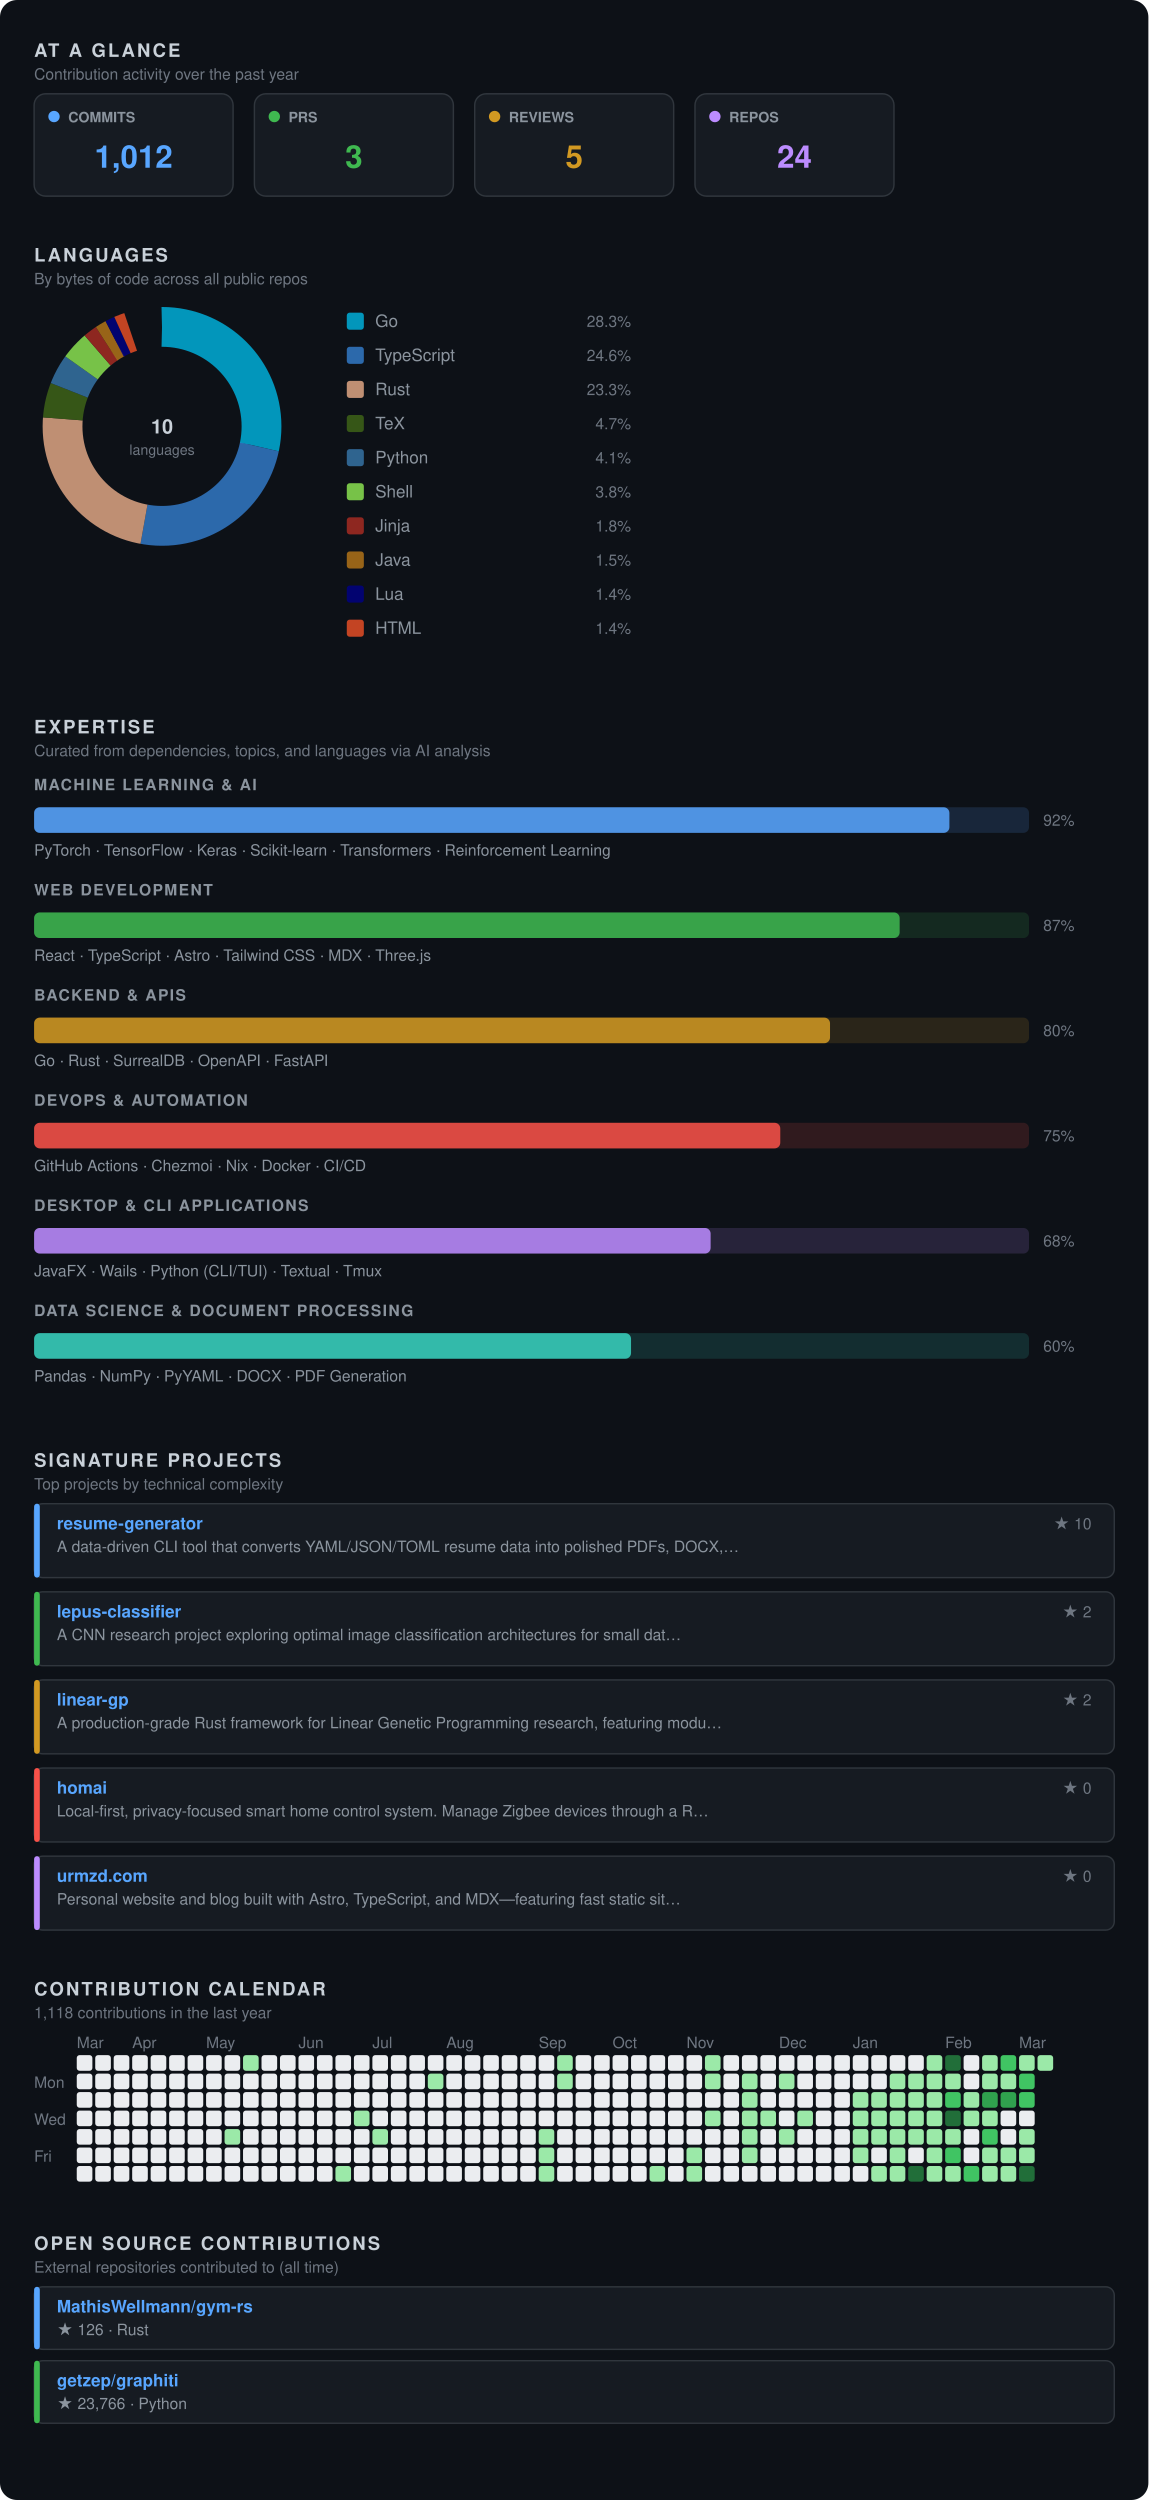
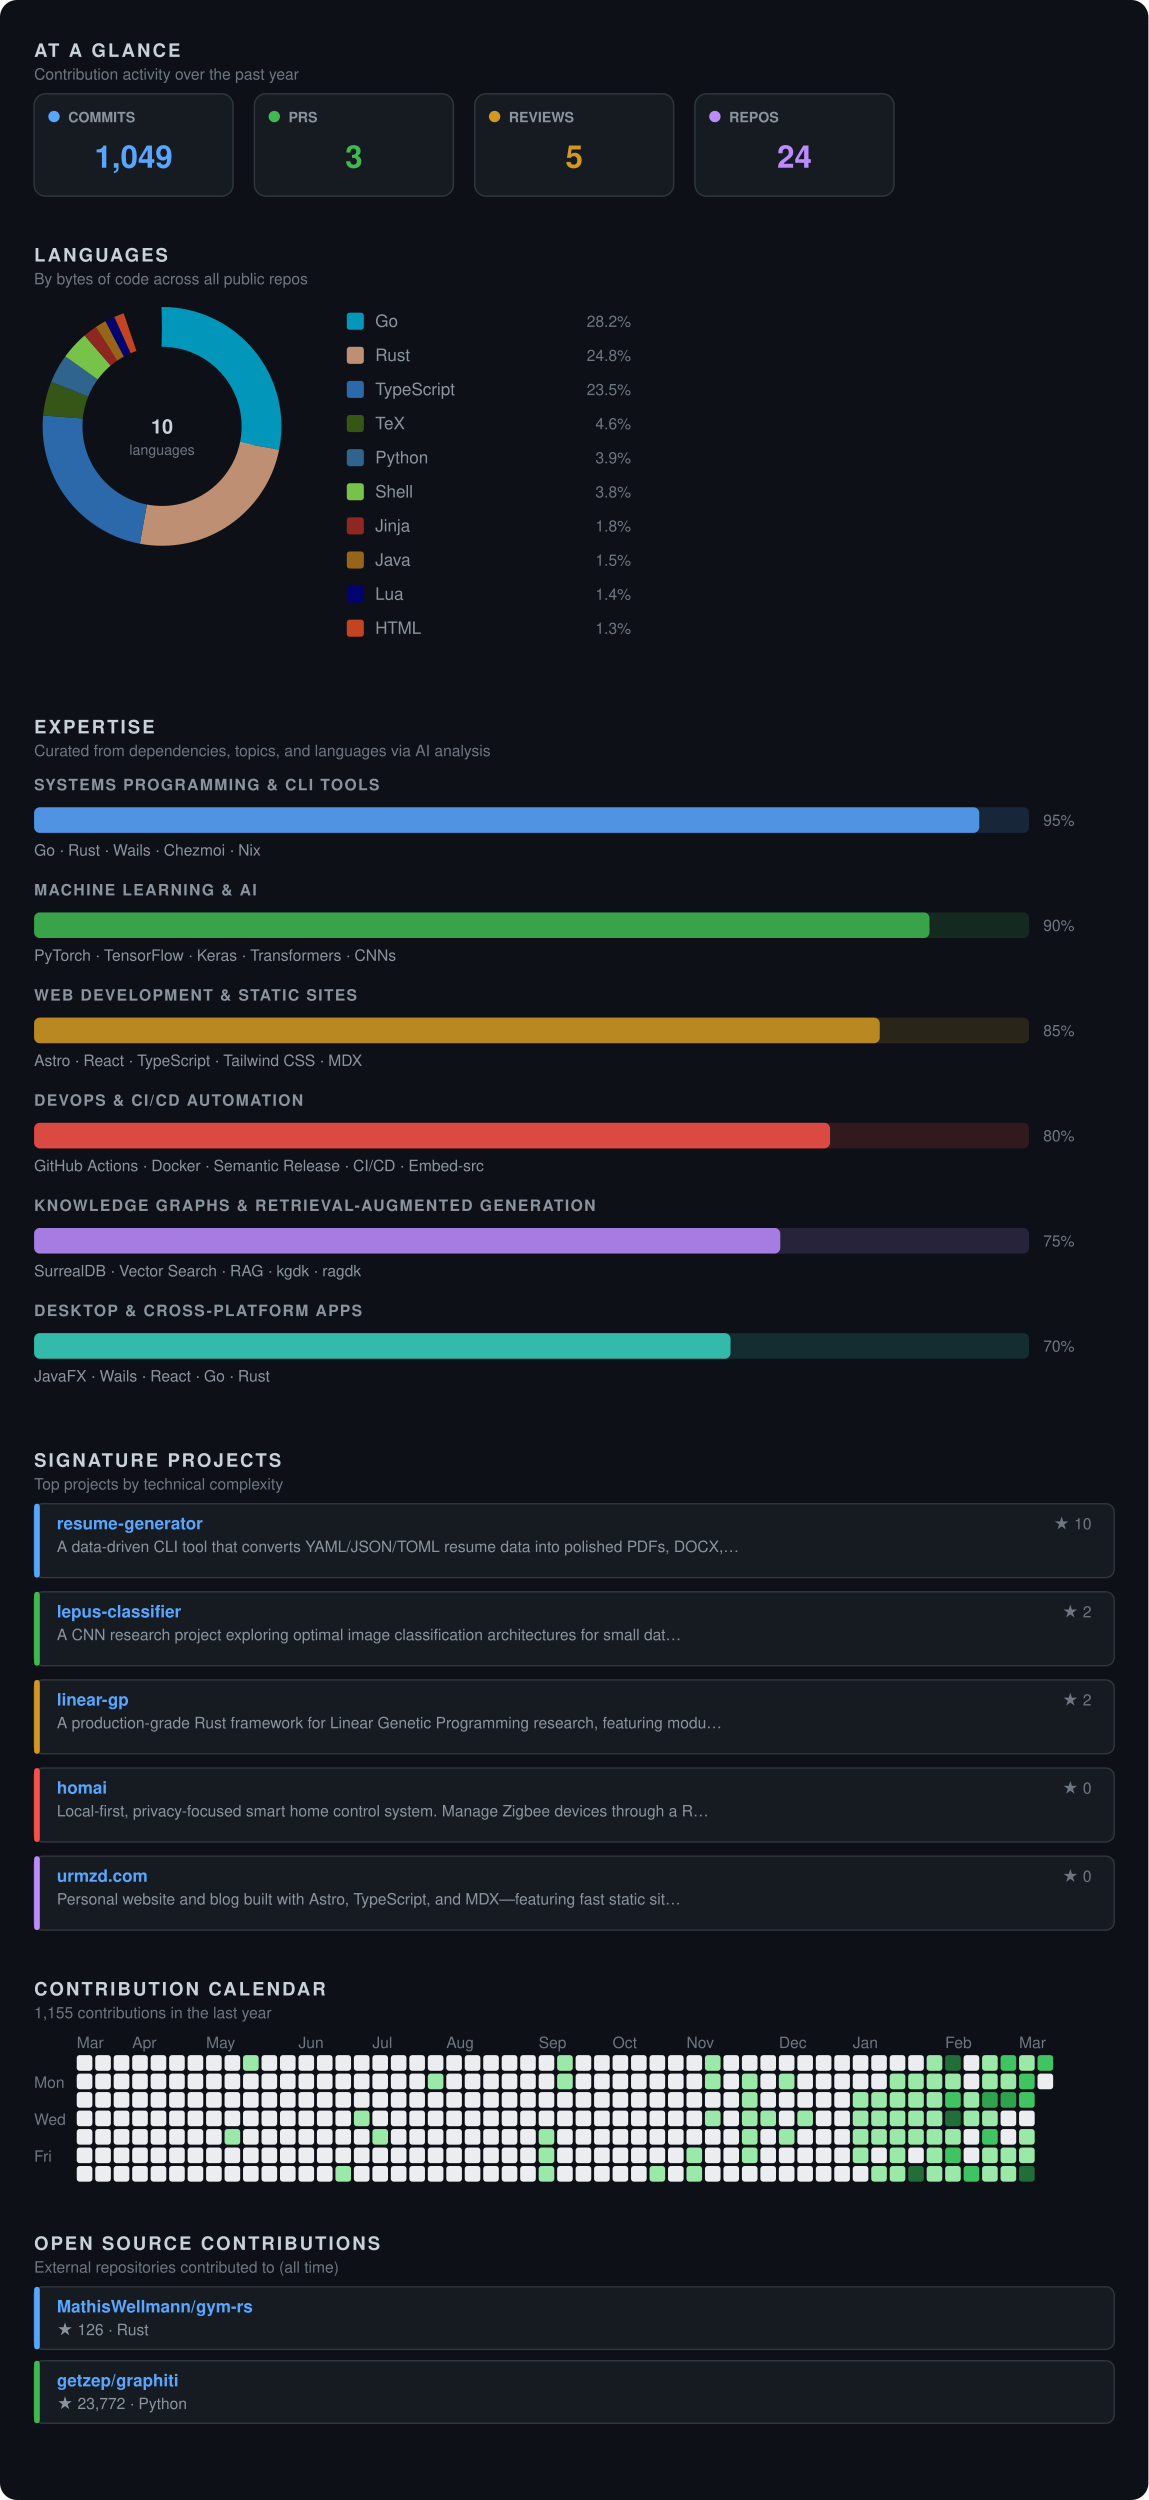
<svg xmlns="http://www.w3.org/2000/svg" width="808" height="1759" viewBox="0 0 808 1759">
  <defs>
    <style>
  .t { font-family: -apple-system,BlinkMacSystemFont,Segoe UI,Helvetica,Arial,sans-serif; }
  .t-h { font-size: 13px; fill: #c9d1d9; letter-spacing: 1.5px; font-weight: 600; }
  .t-sub { font-size: 11px; fill: #6e7681; }
  .t-label { font-size: 12px; fill: #8b949e; }
  .t-value { font-size: 11px; fill: #6e7681; }
  .t-subhdr { font-size: 11px; fill: #8b949e; letter-spacing: 1px; font-weight: 600; }
  .t-stat-label { font-size: 10px; fill: #8b949e; font-weight: 600; }
  .t-stat-value { font-size: 22px; font-weight: 700; }
  .t-card-title { font-size: 12px; fill: #58a6ff; font-weight: 700; }
  .t-card-detail { font-size: 11px; fill: #8b949e; }
  .t-pill { font-size: 11px; font-weight: 600; }
  .t-bullet { font-size: 12px; fill: #c9d1d9; }
</style>
  </defs>
  <rect width="808" height="1759" rx="12" fill="#0d1117" />
  <text x="24" y="40" class="t t-h">AT A GLANCE</text>
  <text x="24" y="56" class="t t-sub">Contribution activity over the past year</text>
  <rect x="24" y="66" width="140" height="72" rx="8" fill="#161b22" stroke="#30363d" stroke-width="1" />
  <circle cx="38" cy="82" r="4" fill="#58a6ff" />
  <text x="48" y="86" class="t t-stat-label">COMMITS</text>
-   <text x="94" y="118" fill="#58a6ff" class="t t-stat-value" text-anchor="middle">1,012</text>
+   <text x="94" y="118" fill="#58a6ff" class="t t-stat-value" text-anchor="middle">1,049</text>
  <rect x="179" y="66" width="140" height="72" rx="8" fill="#161b22" stroke="#30363d" stroke-width="1" />
  <circle cx="193" cy="82" r="4" fill="#3fb950" />
  <text x="203" y="86" class="t t-stat-label">PRS</text>
  <text x="249" y="118" fill="#3fb950" class="t t-stat-value" text-anchor="middle">3</text>
  <rect x="334" y="66" width="140" height="72" rx="8" fill="#161b22" stroke="#30363d" stroke-width="1" />
  <circle cx="348" cy="82" r="4" fill="#d29922" />
  <text x="358" y="86" class="t t-stat-label">REVIEWS</text>
  <text x="404" y="118" fill="#d29922" class="t t-stat-value" text-anchor="middle">5</text>
  <rect x="489" y="66" width="140" height="72" rx="8" fill="#161b22" stroke="#30363d" stroke-width="1" />
  <circle cx="503" cy="82" r="4" fill="#bc8cff" />
  <text x="513" y="86" class="t t-stat-label">REPOS</text>
  <text x="559" y="118" fill="#bc8cff" class="t t-stat-value" text-anchor="middle">24</text>
  <text x="24" y="184" class="t t-h">LANGUAGES</text>
  <text x="24" y="200" class="t t-sub">By bytes of code across all public repos</text>
-   <circle cx="114" cy="300" r="70" fill="none" stroke="#00ADD8" stroke-width="28" stroke-dasharray="124.47 315.353" stroke-dashoffset="0" transform="rotate(-90 114 300)" opacity="0.85" />
-   <circle cx="114" cy="300" r="70" fill="none" stroke="#3178c6" stroke-width="28" stroke-dasharray="108.196 331.627" stroke-dashoffset="-124.47" transform="rotate(-90 114 300)" opacity="0.85" />
-   <circle cx="114" cy="300" r="70" fill="none" stroke="#dea584" stroke-width="28" stroke-dasharray="102.479 337.344" stroke-dashoffset="-232.666" transform="rotate(-90 114 300)" opacity="0.85" />
-   <circle cx="114" cy="300" r="70" fill="none" stroke="#3D6117" stroke-width="28" stroke-dasharray="20.672 419.151" stroke-dashoffset="-335.145" transform="rotate(-90 114 300)" opacity="0.85" />
-   <circle cx="114" cy="300" r="70" fill="none" stroke="#3572A5" stroke-width="28" stroke-dasharray="18.033 421.79" stroke-dashoffset="-355.817" transform="rotate(-90 114 300)" opacity="0.85" />
+   <circle cx="114" cy="300" r="70" fill="none" stroke="#00ADD8" stroke-width="28" stroke-dasharray="124.03 315.793" stroke-dashoffset="0" transform="rotate(-90 114 300)" opacity="0.85" />
+   <circle cx="114" cy="300" r="70" fill="none" stroke="#dea584" stroke-width="28" stroke-dasharray="109.076 330.747" stroke-dashoffset="-124.03" transform="rotate(-90 114 300)" opacity="0.85" />
+   <circle cx="114" cy="300" r="70" fill="none" stroke="#3178c6" stroke-width="28" stroke-dasharray="103.358 336.465" stroke-dashoffset="-233.106" transform="rotate(-90 114 300)" opacity="0.85" />
+   <circle cx="114" cy="300" r="70" fill="none" stroke="#3D6117" stroke-width="28" stroke-dasharray="20.232 419.591" stroke-dashoffset="-336.465" transform="rotate(-90 114 300)" opacity="0.85" />
+   <circle cx="114" cy="300" r="70" fill="none" stroke="#3572A5" stroke-width="28" stroke-dasharray="17.153 422.67" stroke-dashoffset="-356.696" transform="rotate(-90 114 300)" opacity="0.85" />
  <circle cx="114" cy="300" r="70" fill="none" stroke="#89e051" stroke-width="28" stroke-dasharray="16.713 423.11" stroke-dashoffset="-373.85" transform="rotate(-90 114 300)" opacity="0.85" />
  <circle cx="114" cy="300" r="70" fill="none" stroke="#a52a22" stroke-width="28" stroke-dasharray="7.917 431.906" stroke-dashoffset="-390.563" transform="rotate(-90 114 300)" opacity="0.85" />
  <circle cx="114" cy="300" r="70" fill="none" stroke="#b07219" stroke-width="28" stroke-dasharray="6.597 433.226" stroke-dashoffset="-398.48" transform="rotate(-90 114 300)" opacity="0.85" />
  <circle cx="114" cy="300" r="70" fill="none" stroke="#000080" stroke-width="28" stroke-dasharray="6.158 433.665" stroke-dashoffset="-405.077" transform="rotate(-90 114 300)" opacity="0.85" />
-   <circle cx="114" cy="300" r="70" fill="none" stroke="#e34c26" stroke-width="28" stroke-dasharray="6.158 433.665" stroke-dashoffset="-411.234" transform="rotate(-90 114 300)" opacity="0.85" />
+   <circle cx="114" cy="300" r="70" fill="none" stroke="#e34c26" stroke-width="28" stroke-dasharray="5.718 434.105" stroke-dashoffset="-411.234" transform="rotate(-90 114 300)" opacity="0.85" />
  <text x="114" y="305" class="t" fill="#c9d1d9" font-size="14" font-weight="700" text-anchor="middle">10</text>
  <text x="114" y="320" class="t" fill="#6e7681" font-size="10" text-anchor="middle">languages</text>
  <rect x="244" y="220" width="12" height="12" rx="2" fill="#00ADD8" opacity="0.85" />
  <text x="264" y="230" class="t t-label">Go</text>
-   <text x="444" y="230" class="t t-value" text-anchor="end">28.3%</text>
-   <rect x="244" y="244" width="12" height="12" rx="2" fill="#3178c6" opacity="0.85" />
-   <text x="264" y="254" class="t t-label">TypeScript</text>
-   <text x="444" y="254" class="t t-value" text-anchor="end">24.6%</text>
-   <rect x="244" y="268" width="12" height="12" rx="2" fill="#dea584" opacity="0.85" />
-   <text x="264" y="278" class="t t-label">Rust</text>
-   <text x="444" y="278" class="t t-value" text-anchor="end">23.3%</text>
+   <text x="444" y="230" class="t t-value" text-anchor="end">28.2%</text>
+   <rect x="244" y="244" width="12" height="12" rx="2" fill="#dea584" opacity="0.85" />
+   <text x="264" y="254" class="t t-label">Rust</text>
+   <text x="444" y="254" class="t t-value" text-anchor="end">24.8%</text>
+   <rect x="244" y="268" width="12" height="12" rx="2" fill="#3178c6" opacity="0.85" />
+   <text x="264" y="278" class="t t-label">TypeScript</text>
+   <text x="444" y="278" class="t t-value" text-anchor="end">23.5%</text>
  <rect x="244" y="292" width="12" height="12" rx="2" fill="#3D6117" opacity="0.85" />
  <text x="264" y="302" class="t t-label">TeX</text>
-   <text x="444" y="302" class="t t-value" text-anchor="end">4.7%</text>
+   <text x="444" y="302" class="t t-value" text-anchor="end">4.6%</text>
  <rect x="244" y="316" width="12" height="12" rx="2" fill="#3572A5" opacity="0.85" />
  <text x="264" y="326" class="t t-label">Python</text>
-   <text x="444" y="326" class="t t-value" text-anchor="end">4.1%</text>
+   <text x="444" y="326" class="t t-value" text-anchor="end">3.9%</text>
  <rect x="244" y="340" width="12" height="12" rx="2" fill="#89e051" opacity="0.85" />
  <text x="264" y="350" class="t t-label">Shell</text>
  <text x="444" y="350" class="t t-value" text-anchor="end">3.8%</text>
  <rect x="244" y="364" width="12" height="12" rx="2" fill="#a52a22" opacity="0.85" />
  <text x="264" y="374" class="t t-label">Jinja</text>
  <text x="444" y="374" class="t t-value" text-anchor="end">1.8%</text>
  <rect x="244" y="388" width="12" height="12" rx="2" fill="#b07219" opacity="0.85" />
  <text x="264" y="398" class="t t-label">Java</text>
  <text x="444" y="398" class="t t-value" text-anchor="end">1.5%</text>
  <rect x="244" y="412" width="12" height="12" rx="2" fill="#000080" opacity="0.85" />
  <text x="264" y="422" class="t t-label">Lua</text>
  <text x="444" y="422" class="t t-value" text-anchor="end">1.4%</text>
  <rect x="244" y="436" width="12" height="12" rx="2" fill="#e34c26" opacity="0.85" />
  <text x="264" y="446" class="t t-label">HTML</text>
-   <text x="444" y="446" class="t t-value" text-anchor="end">1.4%</text>
+   <text x="444" y="446" class="t t-value" text-anchor="end">1.3%</text>
  <text x="24" y="516" class="t t-h">EXPERTISE</text>
  <text x="24" y="532" class="t t-sub">Curated from dependencies, topics, and languages via AI analysis</text>
-   <text x="24" y="556" class="t t-subhdr">MACHINE LEARNING &amp; AI</text>
+   <text x="24" y="556" class="t t-subhdr">SYSTEMS PROGRAMMING &amp; CLI TOOLS</text>
  <rect x="24" y="568" width="700" height="18" rx="4" fill="#58a6ff" fill-opacity="0.15" />
-   <rect x="24" y="568" width="644" height="18" rx="4" fill="#58a6ff" fill-opacity="0.85" />
-   <text x="734" y="581" class="t t-value">92%</text>
-   <text x="24" y="602" class="t t-card-detail">PyTorch · TensorFlow · Keras · Scikit-learn · Transformers · Reinforcement Learning</text>
-   <text x="24" y="630" class="t t-subhdr">WEB DEVELOPMENT</text>
+   <rect x="24" y="568" width="665" height="18" rx="4" fill="#58a6ff" fill-opacity="0.85" />
+   <text x="734" y="581" class="t t-value">95%</text>
+   <text x="24" y="602" class="t t-card-detail">Go · Rust · Wails · Chezmoi · Nix</text>
+   <text x="24" y="630" class="t t-subhdr">MACHINE LEARNING &amp; AI</text>
  <rect x="24" y="642" width="700" height="18" rx="4" fill="#3fb950" fill-opacity="0.15" />
-   <rect x="24" y="642" width="609" height="18" rx="4" fill="#3fb950" fill-opacity="0.85" />
-   <text x="734" y="655" class="t t-value">87%</text>
-   <text x="24" y="676" class="t t-card-detail">React · TypeScript · Astro · Tailwind CSS · MDX · Three.js</text>
-   <text x="24" y="704" class="t t-subhdr">BACKEND &amp; APIS</text>
+   <rect x="24" y="642" width="630" height="18" rx="4" fill="#3fb950" fill-opacity="0.85" />
+   <text x="734" y="655" class="t t-value">90%</text>
+   <text x="24" y="676" class="t t-card-detail">PyTorch · TensorFlow · Keras · Transformers · CNNs</text>
+   <text x="24" y="704" class="t t-subhdr">WEB DEVELOPMENT &amp; STATIC SITES</text>
  <rect x="24" y="716" width="700" height="18" rx="4" fill="#d29922" fill-opacity="0.15" />
-   <rect x="24" y="716" width="560" height="18" rx="4" fill="#d29922" fill-opacity="0.85" />
-   <text x="734" y="729" class="t t-value">80%</text>
-   <text x="24" y="750" class="t t-card-detail">Go · Rust · SurrealDB · OpenAPI · FastAPI</text>
-   <text x="24" y="778" class="t t-subhdr">DEVOPS &amp; AUTOMATION</text>
+   <rect x="24" y="716" width="595" height="18" rx="4" fill="#d29922" fill-opacity="0.85" />
+   <text x="734" y="729" class="t t-value">85%</text>
+   <text x="24" y="750" class="t t-card-detail">Astro · React · TypeScript · Tailwind CSS · MDX</text>
+   <text x="24" y="778" class="t t-subhdr">DEVOPS &amp; CI/CD AUTOMATION</text>
  <rect x="24" y="790" width="700" height="18" rx="4" fill="#f85149" fill-opacity="0.15" />
-   <rect x="24" y="790" width="525" height="18" rx="4" fill="#f85149" fill-opacity="0.85" />
-   <text x="734" y="803" class="t t-value">75%</text>
-   <text x="24" y="824" class="t t-card-detail">GitHub Actions · Chezmoi · Nix · Docker · CI/CD</text>
-   <text x="24" y="852" class="t t-subhdr">DESKTOP &amp; CLI APPLICATIONS</text>
+   <rect x="24" y="790" width="560" height="18" rx="4" fill="#f85149" fill-opacity="0.85" />
+   <text x="734" y="803" class="t t-value">80%</text>
+   <text x="24" y="824" class="t t-card-detail">GitHub Actions · Docker · Semantic Release · CI/CD · Embed-src</text>
+   <text x="24" y="852" class="t t-subhdr">KNOWLEDGE GRAPHS &amp; RETRIEVAL-AUGMENTED GENERATION</text>
  <rect x="24" y="864" width="700" height="18" rx="4" fill="#bc8cff" fill-opacity="0.15" />
-   <rect x="24" y="864" width="476" height="18" rx="4" fill="#bc8cff" fill-opacity="0.85" />
-   <text x="734" y="877" class="t t-value">68%</text>
-   <text x="24" y="898" class="t t-card-detail">JavaFX · Wails · Python (CLI/TUI) · Textual · Tmux</text>
-   <text x="24" y="926" class="t t-subhdr">DATA SCIENCE &amp; DOCUMENT PROCESSING</text>
+   <rect x="24" y="864" width="525" height="18" rx="4" fill="#bc8cff" fill-opacity="0.85" />
+   <text x="734" y="877" class="t t-value">75%</text>
+   <text x="24" y="898" class="t t-card-detail">SurrealDB · Vector Search · RAG · kgdk · ragdk</text>
+   <text x="24" y="926" class="t t-subhdr">DESKTOP &amp; CROSS-PLATFORM APPS</text>
  <rect x="24" y="938" width="700" height="18" rx="4" fill="#39d2c0" fill-opacity="0.15" />
-   <rect x="24" y="938" width="420" height="18" rx="4" fill="#39d2c0" fill-opacity="0.85" />
-   <text x="734" y="951" class="t t-value">60%</text>
-   <text x="24" y="972" class="t t-card-detail">Pandas · NumPy · PyYAML · DOCX · PDF Generation</text>
+   <rect x="24" y="938" width="490" height="18" rx="4" fill="#39d2c0" fill-opacity="0.85" />
+   <text x="734" y="951" class="t t-value">70%</text>
+   <text x="24" y="972" class="t t-card-detail">JavaFX · Wails · React · Go · Rust</text>
  <text x="24" y="1032" class="t t-h">SIGNATURE PROJECTS</text>
  <text x="24" y="1048" class="t t-sub">Top projects by technical complexity</text>
  <rect x="24" y="1058" width="760" height="52" rx="6" fill="#161b22" stroke="#30363d" stroke-width="1" />
  <rect x="24" y="1058" width="4" height="52" rx="2" fill="#58a6ff" />
  <text x="40" y="1076" class="t t-card-title">resume-generator</text>
  <text x="768" y="1076" class="t t-value" text-anchor="end">★ 10</text>
  <text x="40" y="1092" class="t t-card-detail">A data-driven CLI tool that converts YAML/JSON/TOML resume data into polished PDFs, DOCX,…</text>
  <rect x="24" y="1120" width="760" height="52" rx="6" fill="#161b22" stroke="#30363d" stroke-width="1" />
  <rect x="24" y="1120" width="4" height="52" rx="2" fill="#3fb950" />
  <text x="40" y="1138" class="t t-card-title">lepus-classifier</text>
  <text x="768" y="1138" class="t t-value" text-anchor="end">★ 2</text>
  <text x="40" y="1154" class="t t-card-detail">A CNN research project exploring optimal image classification architectures for small dat…</text>
  <rect x="24" y="1182" width="760" height="52" rx="6" fill="#161b22" stroke="#30363d" stroke-width="1" />
  <rect x="24" y="1182" width="4" height="52" rx="2" fill="#d29922" />
  <text x="40" y="1200" class="t t-card-title">linear-gp</text>
  <text x="768" y="1200" class="t t-value" text-anchor="end">★ 2</text>
  <text x="40" y="1216" class="t t-card-detail">A production-grade Rust framework for Linear Genetic Programming research, featuring modu…</text>
  <rect x="24" y="1244" width="760" height="52" rx="6" fill="#161b22" stroke="#30363d" stroke-width="1" />
  <rect x="24" y="1244" width="4" height="52" rx="2" fill="#f85149" />
  <text x="40" y="1262" class="t t-card-title">homai</text>
  <text x="768" y="1262" class="t t-value" text-anchor="end">★ 0</text>
  <text x="40" y="1278" class="t t-card-detail">Local-first, privacy-focused smart home control system. Manage Zigbee devices through a R…</text>
  <rect x="24" y="1306" width="760" height="52" rx="6" fill="#161b22" stroke="#30363d" stroke-width="1" />
  <rect x="24" y="1306" width="4" height="52" rx="2" fill="#bc8cff" />
  <text x="40" y="1324" class="t t-card-title">urmzd.com</text>
  <text x="768" y="1324" class="t t-value" text-anchor="end">★ 0</text>
  <text x="40" y="1340" class="t t-card-detail">Personal website and blog built with Astro, TypeScript, and MDX—featuring fast static sit…</text>
  <text x="24" y="1404" class="t t-h">CONTRIBUTION CALENDAR</text>
-   <text x="24" y="1420" class="t t-sub">1,118 contributions in the last year</text>
+   <text x="24" y="1420" class="t t-sub">1,155 contributions in the last year</text>
  <text x="54" y="1441" class="t t-value">Mar</text>
  <text x="93" y="1441" class="t t-value">Apr</text>
  <text x="145" y="1441" class="t t-value">May</text>
  <text x="210" y="1441" class="t t-value">Jun</text>
  <text x="262" y="1441" class="t t-value">Jul</text>
  <text x="314" y="1441" class="t t-value">Aug</text>
  <text x="379" y="1441" class="t t-value">Sep</text>
  <text x="431" y="1441" class="t t-value">Oct</text>
  <text x="483" y="1441" class="t t-value">Nov</text>
  <text x="548" y="1441" class="t t-value">Dec</text>
  <text x="600" y="1441" class="t t-value">Jan</text>
  <text x="665" y="1441" class="t t-value">Feb</text>
  <text x="717" y="1441" class="t t-value">Mar</text>
  <text x="24" y="1469" class="t t-value">Mon</text>
  <text x="24" y="1495" class="t t-value">Wed</text>
  <text x="24" y="1521" class="t t-value">Fri</text>
  <rect x="54" y="1446" width="11" height="11" rx="2" fill="#ebedf0" />
  <rect x="54" y="1459" width="11" height="11" rx="2" fill="#ebedf0" />
  <rect x="54" y="1472" width="11" height="11" rx="2" fill="#ebedf0" />
  <rect x="54" y="1485" width="11" height="11" rx="2" fill="#ebedf0" />
  <rect x="54" y="1498" width="11" height="11" rx="2" fill="#ebedf0" />
  <rect x="54" y="1511" width="11" height="11" rx="2" fill="#ebedf0" />
  <rect x="54" y="1524" width="11" height="11" rx="2" fill="#ebedf0" />
  <rect x="67" y="1446" width="11" height="11" rx="2" fill="#ebedf0" />
  <rect x="67" y="1459" width="11" height="11" rx="2" fill="#ebedf0" />
  <rect x="67" y="1472" width="11" height="11" rx="2" fill="#ebedf0" />
  <rect x="67" y="1485" width="11" height="11" rx="2" fill="#ebedf0" />
  <rect x="67" y="1498" width="11" height="11" rx="2" fill="#ebedf0" />
  <rect x="67" y="1511" width="11" height="11" rx="2" fill="#ebedf0" />
  <rect x="67" y="1524" width="11" height="11" rx="2" fill="#ebedf0" />
  <rect x="80" y="1446" width="11" height="11" rx="2" fill="#ebedf0" />
  <rect x="80" y="1459" width="11" height="11" rx="2" fill="#ebedf0" />
  <rect x="80" y="1472" width="11" height="11" rx="2" fill="#ebedf0" />
  <rect x="80" y="1485" width="11" height="11" rx="2" fill="#ebedf0" />
  <rect x="80" y="1498" width="11" height="11" rx="2" fill="#ebedf0" />
  <rect x="80" y="1511" width="11" height="11" rx="2" fill="#ebedf0" />
  <rect x="80" y="1524" width="11" height="11" rx="2" fill="#ebedf0" />
  <rect x="93" y="1446" width="11" height="11" rx="2" fill="#ebedf0" />
  <rect x="93" y="1459" width="11" height="11" rx="2" fill="#ebedf0" />
  <rect x="93" y="1472" width="11" height="11" rx="2" fill="#ebedf0" />
  <rect x="93" y="1485" width="11" height="11" rx="2" fill="#ebedf0" />
  <rect x="93" y="1498" width="11" height="11" rx="2" fill="#ebedf0" />
  <rect x="93" y="1511" width="11" height="11" rx="2" fill="#ebedf0" />
  <rect x="93" y="1524" width="11" height="11" rx="2" fill="#ebedf0" />
  <rect x="106" y="1446" width="11" height="11" rx="2" fill="#ebedf0" />
  <rect x="106" y="1459" width="11" height="11" rx="2" fill="#ebedf0" />
  <rect x="106" y="1472" width="11" height="11" rx="2" fill="#ebedf0" />
  <rect x="106" y="1485" width="11" height="11" rx="2" fill="#ebedf0" />
  <rect x="106" y="1498" width="11" height="11" rx="2" fill="#ebedf0" />
  <rect x="106" y="1511" width="11" height="11" rx="2" fill="#ebedf0" />
  <rect x="106" y="1524" width="11" height="11" rx="2" fill="#ebedf0" />
  <rect x="119" y="1446" width="11" height="11" rx="2" fill="#ebedf0" />
  <rect x="119" y="1459" width="11" height="11" rx="2" fill="#ebedf0" />
  <rect x="119" y="1472" width="11" height="11" rx="2" fill="#ebedf0" />
  <rect x="119" y="1485" width="11" height="11" rx="2" fill="#ebedf0" />
  <rect x="119" y="1498" width="11" height="11" rx="2" fill="#ebedf0" />
  <rect x="119" y="1511" width="11" height="11" rx="2" fill="#ebedf0" />
  <rect x="119" y="1524" width="11" height="11" rx="2" fill="#ebedf0" />
  <rect x="132" y="1446" width="11" height="11" rx="2" fill="#ebedf0" />
  <rect x="132" y="1459" width="11" height="11" rx="2" fill="#ebedf0" />
  <rect x="132" y="1472" width="11" height="11" rx="2" fill="#ebedf0" />
  <rect x="132" y="1485" width="11" height="11" rx="2" fill="#ebedf0" />
  <rect x="132" y="1498" width="11" height="11" rx="2" fill="#ebedf0" />
  <rect x="132" y="1511" width="11" height="11" rx="2" fill="#ebedf0" />
  <rect x="132" y="1524" width="11" height="11" rx="2" fill="#ebedf0" />
  <rect x="145" y="1446" width="11" height="11" rx="2" fill="#ebedf0" />
  <rect x="145" y="1459" width="11" height="11" rx="2" fill="#ebedf0" />
  <rect x="145" y="1472" width="11" height="11" rx="2" fill="#ebedf0" />
  <rect x="145" y="1485" width="11" height="11" rx="2" fill="#ebedf0" />
  <rect x="145" y="1498" width="11" height="11" rx="2" fill="#ebedf0" />
  <rect x="145" y="1511" width="11" height="11" rx="2" fill="#ebedf0" />
  <rect x="145" y="1524" width="11" height="11" rx="2" fill="#ebedf0" />
  <rect x="158" y="1446" width="11" height="11" rx="2" fill="#ebedf0" />
  <rect x="158" y="1459" width="11" height="11" rx="2" fill="#ebedf0" />
  <rect x="158" y="1472" width="11" height="11" rx="2" fill="#ebedf0" />
  <rect x="158" y="1485" width="11" height="11" rx="2" fill="#ebedf0" />
  <rect x="158" y="1498" width="11" height="11" rx="2" fill="#9be9a8" />
  <rect x="158" y="1511" width="11" height="11" rx="2" fill="#ebedf0" />
  <rect x="158" y="1524" width="11" height="11" rx="2" fill="#ebedf0" />
  <rect x="171" y="1446" width="11" height="11" rx="2" fill="#9be9a8" />
  <rect x="171" y="1459" width="11" height="11" rx="2" fill="#ebedf0" />
  <rect x="171" y="1472" width="11" height="11" rx="2" fill="#ebedf0" />
  <rect x="171" y="1485" width="11" height="11" rx="2" fill="#ebedf0" />
  <rect x="171" y="1498" width="11" height="11" rx="2" fill="#ebedf0" />
  <rect x="171" y="1511" width="11" height="11" rx="2" fill="#ebedf0" />
  <rect x="171" y="1524" width="11" height="11" rx="2" fill="#ebedf0" />
  <rect x="184" y="1446" width="11" height="11" rx="2" fill="#ebedf0" />
  <rect x="184" y="1459" width="11" height="11" rx="2" fill="#ebedf0" />
  <rect x="184" y="1472" width="11" height="11" rx="2" fill="#ebedf0" />
  <rect x="184" y="1485" width="11" height="11" rx="2" fill="#ebedf0" />
  <rect x="184" y="1498" width="11" height="11" rx="2" fill="#ebedf0" />
  <rect x="184" y="1511" width="11" height="11" rx="2" fill="#ebedf0" />
  <rect x="184" y="1524" width="11" height="11" rx="2" fill="#ebedf0" />
  <rect x="197" y="1446" width="11" height="11" rx="2" fill="#ebedf0" />
  <rect x="197" y="1459" width="11" height="11" rx="2" fill="#ebedf0" />
  <rect x="197" y="1472" width="11" height="11" rx="2" fill="#ebedf0" />
  <rect x="197" y="1485" width="11" height="11" rx="2" fill="#ebedf0" />
  <rect x="197" y="1498" width="11" height="11" rx="2" fill="#ebedf0" />
  <rect x="197" y="1511" width="11" height="11" rx="2" fill="#ebedf0" />
  <rect x="197" y="1524" width="11" height="11" rx="2" fill="#ebedf0" />
  <rect x="210" y="1446" width="11" height="11" rx="2" fill="#ebedf0" />
  <rect x="210" y="1459" width="11" height="11" rx="2" fill="#ebedf0" />
  <rect x="210" y="1472" width="11" height="11" rx="2" fill="#ebedf0" />
  <rect x="210" y="1485" width="11" height="11" rx="2" fill="#ebedf0" />
  <rect x="210" y="1498" width="11" height="11" rx="2" fill="#ebedf0" />
  <rect x="210" y="1511" width="11" height="11" rx="2" fill="#ebedf0" />
  <rect x="210" y="1524" width="11" height="11" rx="2" fill="#ebedf0" />
  <rect x="223" y="1446" width="11" height="11" rx="2" fill="#ebedf0" />
  <rect x="223" y="1459" width="11" height="11" rx="2" fill="#ebedf0" />
  <rect x="223" y="1472" width="11" height="11" rx="2" fill="#ebedf0" />
  <rect x="223" y="1485" width="11" height="11" rx="2" fill="#ebedf0" />
  <rect x="223" y="1498" width="11" height="11" rx="2" fill="#ebedf0" />
  <rect x="223" y="1511" width="11" height="11" rx="2" fill="#ebedf0" />
  <rect x="223" y="1524" width="11" height="11" rx="2" fill="#ebedf0" />
  <rect x="236" y="1446" width="11" height="11" rx="2" fill="#ebedf0" />
  <rect x="236" y="1459" width="11" height="11" rx="2" fill="#ebedf0" />
  <rect x="236" y="1472" width="11" height="11" rx="2" fill="#ebedf0" />
  <rect x="236" y="1485" width="11" height="11" rx="2" fill="#ebedf0" />
  <rect x="236" y="1498" width="11" height="11" rx="2" fill="#ebedf0" />
  <rect x="236" y="1511" width="11" height="11" rx="2" fill="#ebedf0" />
  <rect x="236" y="1524" width="11" height="11" rx="2" fill="#9be9a8" />
  <rect x="249" y="1446" width="11" height="11" rx="2" fill="#ebedf0" />
  <rect x="249" y="1459" width="11" height="11" rx="2" fill="#ebedf0" />
  <rect x="249" y="1472" width="11" height="11" rx="2" fill="#ebedf0" />
  <rect x="249" y="1485" width="11" height="11" rx="2" fill="#9be9a8" />
  <rect x="249" y="1498" width="11" height="11" rx="2" fill="#ebedf0" />
  <rect x="249" y="1511" width="11" height="11" rx="2" fill="#ebedf0" />
  <rect x="249" y="1524" width="11" height="11" rx="2" fill="#ebedf0" />
  <rect x="262" y="1446" width="11" height="11" rx="2" fill="#ebedf0" />
  <rect x="262" y="1459" width="11" height="11" rx="2" fill="#ebedf0" />
  <rect x="262" y="1472" width="11" height="11" rx="2" fill="#ebedf0" />
  <rect x="262" y="1485" width="11" height="11" rx="2" fill="#ebedf0" />
  <rect x="262" y="1498" width="11" height="11" rx="2" fill="#9be9a8" />
  <rect x="262" y="1511" width="11" height="11" rx="2" fill="#ebedf0" />
  <rect x="262" y="1524" width="11" height="11" rx="2" fill="#ebedf0" />
  <rect x="275" y="1446" width="11" height="11" rx="2" fill="#ebedf0" />
  <rect x="275" y="1459" width="11" height="11" rx="2" fill="#ebedf0" />
  <rect x="275" y="1472" width="11" height="11" rx="2" fill="#ebedf0" />
  <rect x="275" y="1485" width="11" height="11" rx="2" fill="#ebedf0" />
  <rect x="275" y="1498" width="11" height="11" rx="2" fill="#ebedf0" />
  <rect x="275" y="1511" width="11" height="11" rx="2" fill="#ebedf0" />
  <rect x="275" y="1524" width="11" height="11" rx="2" fill="#ebedf0" />
  <rect x="288" y="1446" width="11" height="11" rx="2" fill="#ebedf0" />
  <rect x="288" y="1459" width="11" height="11" rx="2" fill="#ebedf0" />
  <rect x="288" y="1472" width="11" height="11" rx="2" fill="#ebedf0" />
  <rect x="288" y="1485" width="11" height="11" rx="2" fill="#ebedf0" />
  <rect x="288" y="1498" width="11" height="11" rx="2" fill="#ebedf0" />
  <rect x="288" y="1511" width="11" height="11" rx="2" fill="#ebedf0" />
  <rect x="288" y="1524" width="11" height="11" rx="2" fill="#ebedf0" />
  <rect x="301" y="1446" width="11" height="11" rx="2" fill="#ebedf0" />
  <rect x="301" y="1459" width="11" height="11" rx="2" fill="#9be9a8" />
  <rect x="301" y="1472" width="11" height="11" rx="2" fill="#ebedf0" />
  <rect x="301" y="1485" width="11" height="11" rx="2" fill="#ebedf0" />
  <rect x="301" y="1498" width="11" height="11" rx="2" fill="#ebedf0" />
  <rect x="301" y="1511" width="11" height="11" rx="2" fill="#ebedf0" />
  <rect x="301" y="1524" width="11" height="11" rx="2" fill="#ebedf0" />
  <rect x="314" y="1446" width="11" height="11" rx="2" fill="#ebedf0" />
  <rect x="314" y="1459" width="11" height="11" rx="2" fill="#ebedf0" />
  <rect x="314" y="1472" width="11" height="11" rx="2" fill="#ebedf0" />
  <rect x="314" y="1485" width="11" height="11" rx="2" fill="#ebedf0" />
  <rect x="314" y="1498" width="11" height="11" rx="2" fill="#ebedf0" />
  <rect x="314" y="1511" width="11" height="11" rx="2" fill="#ebedf0" />
  <rect x="314" y="1524" width="11" height="11" rx="2" fill="#ebedf0" />
  <rect x="327" y="1446" width="11" height="11" rx="2" fill="#ebedf0" />
  <rect x="327" y="1459" width="11" height="11" rx="2" fill="#ebedf0" />
  <rect x="327" y="1472" width="11" height="11" rx="2" fill="#ebedf0" />
  <rect x="327" y="1485" width="11" height="11" rx="2" fill="#ebedf0" />
  <rect x="327" y="1498" width="11" height="11" rx="2" fill="#ebedf0" />
  <rect x="327" y="1511" width="11" height="11" rx="2" fill="#ebedf0" />
  <rect x="327" y="1524" width="11" height="11" rx="2" fill="#ebedf0" />
  <rect x="340" y="1446" width="11" height="11" rx="2" fill="#ebedf0" />
  <rect x="340" y="1459" width="11" height="11" rx="2" fill="#ebedf0" />
  <rect x="340" y="1472" width="11" height="11" rx="2" fill="#ebedf0" />
  <rect x="340" y="1485" width="11" height="11" rx="2" fill="#ebedf0" />
  <rect x="340" y="1498" width="11" height="11" rx="2" fill="#ebedf0" />
  <rect x="340" y="1511" width="11" height="11" rx="2" fill="#ebedf0" />
  <rect x="340" y="1524" width="11" height="11" rx="2" fill="#ebedf0" />
  <rect x="353" y="1446" width="11" height="11" rx="2" fill="#ebedf0" />
  <rect x="353" y="1459" width="11" height="11" rx="2" fill="#ebedf0" />
  <rect x="353" y="1472" width="11" height="11" rx="2" fill="#ebedf0" />
  <rect x="353" y="1485" width="11" height="11" rx="2" fill="#ebedf0" />
  <rect x="353" y="1498" width="11" height="11" rx="2" fill="#ebedf0" />
  <rect x="353" y="1511" width="11" height="11" rx="2" fill="#ebedf0" />
  <rect x="353" y="1524" width="11" height="11" rx="2" fill="#ebedf0" />
  <rect x="366" y="1446" width="11" height="11" rx="2" fill="#ebedf0" />
  <rect x="366" y="1459" width="11" height="11" rx="2" fill="#ebedf0" />
  <rect x="366" y="1472" width="11" height="11" rx="2" fill="#ebedf0" />
  <rect x="366" y="1485" width="11" height="11" rx="2" fill="#ebedf0" />
  <rect x="366" y="1498" width="11" height="11" rx="2" fill="#ebedf0" />
  <rect x="366" y="1511" width="11" height="11" rx="2" fill="#ebedf0" />
  <rect x="366" y="1524" width="11" height="11" rx="2" fill="#ebedf0" />
  <rect x="379" y="1446" width="11" height="11" rx="2" fill="#ebedf0" />
  <rect x="379" y="1459" width="11" height="11" rx="2" fill="#ebedf0" />
  <rect x="379" y="1472" width="11" height="11" rx="2" fill="#ebedf0" />
  <rect x="379" y="1485" width="11" height="11" rx="2" fill="#ebedf0" />
  <rect x="379" y="1498" width="11" height="11" rx="2" fill="#9be9a8" />
  <rect x="379" y="1511" width="11" height="11" rx="2" fill="#9be9a8" />
  <rect x="379" y="1524" width="11" height="11" rx="2" fill="#9be9a8" />
  <rect x="392" y="1446" width="11" height="11" rx="2" fill="#9be9a8" />
  <rect x="392" y="1459" width="11" height="11" rx="2" fill="#9be9a8" />
  <rect x="392" y="1472" width="11" height="11" rx="2" fill="#ebedf0" />
  <rect x="392" y="1485" width="11" height="11" rx="2" fill="#ebedf0" />
  <rect x="392" y="1498" width="11" height="11" rx="2" fill="#ebedf0" />
  <rect x="392" y="1511" width="11" height="11" rx="2" fill="#ebedf0" />
  <rect x="392" y="1524" width="11" height="11" rx="2" fill="#ebedf0" />
  <rect x="405" y="1446" width="11" height="11" rx="2" fill="#ebedf0" />
  <rect x="405" y="1459" width="11" height="11" rx="2" fill="#ebedf0" />
  <rect x="405" y="1472" width="11" height="11" rx="2" fill="#ebedf0" />
  <rect x="405" y="1485" width="11" height="11" rx="2" fill="#ebedf0" />
  <rect x="405" y="1498" width="11" height="11" rx="2" fill="#ebedf0" />
  <rect x="405" y="1511" width="11" height="11" rx="2" fill="#ebedf0" />
  <rect x="405" y="1524" width="11" height="11" rx="2" fill="#ebedf0" />
  <rect x="418" y="1446" width="11" height="11" rx="2" fill="#ebedf0" />
  <rect x="418" y="1459" width="11" height="11" rx="2" fill="#ebedf0" />
  <rect x="418" y="1472" width="11" height="11" rx="2" fill="#ebedf0" />
  <rect x="418" y="1485" width="11" height="11" rx="2" fill="#ebedf0" />
  <rect x="418" y="1498" width="11" height="11" rx="2" fill="#ebedf0" />
  <rect x="418" y="1511" width="11" height="11" rx="2" fill="#ebedf0" />
  <rect x="418" y="1524" width="11" height="11" rx="2" fill="#ebedf0" />
  <rect x="431" y="1446" width="11" height="11" rx="2" fill="#ebedf0" />
  <rect x="431" y="1459" width="11" height="11" rx="2" fill="#ebedf0" />
  <rect x="431" y="1472" width="11" height="11" rx="2" fill="#ebedf0" />
  <rect x="431" y="1485" width="11" height="11" rx="2" fill="#ebedf0" />
  <rect x="431" y="1498" width="11" height="11" rx="2" fill="#ebedf0" />
  <rect x="431" y="1511" width="11" height="11" rx="2" fill="#ebedf0" />
  <rect x="431" y="1524" width="11" height="11" rx="2" fill="#ebedf0" />
  <rect x="444" y="1446" width="11" height="11" rx="2" fill="#ebedf0" />
  <rect x="444" y="1459" width="11" height="11" rx="2" fill="#ebedf0" />
  <rect x="444" y="1472" width="11" height="11" rx="2" fill="#ebedf0" />
  <rect x="444" y="1485" width="11" height="11" rx="2" fill="#ebedf0" />
  <rect x="444" y="1498" width="11" height="11" rx="2" fill="#ebedf0" />
  <rect x="444" y="1511" width="11" height="11" rx="2" fill="#ebedf0" />
  <rect x="444" y="1524" width="11" height="11" rx="2" fill="#ebedf0" />
  <rect x="457" y="1446" width="11" height="11" rx="2" fill="#ebedf0" />
  <rect x="457" y="1459" width="11" height="11" rx="2" fill="#ebedf0" />
  <rect x="457" y="1472" width="11" height="11" rx="2" fill="#ebedf0" />
  <rect x="457" y="1485" width="11" height="11" rx="2" fill="#ebedf0" />
  <rect x="457" y="1498" width="11" height="11" rx="2" fill="#ebedf0" />
  <rect x="457" y="1511" width="11" height="11" rx="2" fill="#ebedf0" />
  <rect x="457" y="1524" width="11" height="11" rx="2" fill="#9be9a8" />
  <rect x="470" y="1446" width="11" height="11" rx="2" fill="#ebedf0" />
  <rect x="470" y="1459" width="11" height="11" rx="2" fill="#ebedf0" />
  <rect x="470" y="1472" width="11" height="11" rx="2" fill="#ebedf0" />
  <rect x="470" y="1485" width="11" height="11" rx="2" fill="#ebedf0" />
  <rect x="470" y="1498" width="11" height="11" rx="2" fill="#ebedf0" />
  <rect x="470" y="1511" width="11" height="11" rx="2" fill="#ebedf0" />
  <rect x="470" y="1524" width="11" height="11" rx="2" fill="#ebedf0" />
  <rect x="483" y="1446" width="11" height="11" rx="2" fill="#ebedf0" />
  <rect x="483" y="1459" width="11" height="11" rx="2" fill="#ebedf0" />
  <rect x="483" y="1472" width="11" height="11" rx="2" fill="#ebedf0" />
  <rect x="483" y="1485" width="11" height="11" rx="2" fill="#ebedf0" />
  <rect x="483" y="1498" width="11" height="11" rx="2" fill="#ebedf0" />
  <rect x="483" y="1511" width="11" height="11" rx="2" fill="#9be9a8" />
  <rect x="483" y="1524" width="11" height="11" rx="2" fill="#9be9a8" />
  <rect x="496" y="1446" width="11" height="11" rx="2" fill="#9be9a8" />
  <rect x="496" y="1459" width="11" height="11" rx="2" fill="#9be9a8" />
  <rect x="496" y="1472" width="11" height="11" rx="2" fill="#ebedf0" />
  <rect x="496" y="1485" width="11" height="11" rx="2" fill="#9be9a8" />
  <rect x="496" y="1498" width="11" height="11" rx="2" fill="#ebedf0" />
  <rect x="496" y="1511" width="11" height="11" rx="2" fill="#ebedf0" />
  <rect x="496" y="1524" width="11" height="11" rx="2" fill="#ebedf0" />
  <rect x="509" y="1446" width="11" height="11" rx="2" fill="#ebedf0" />
  <rect x="509" y="1459" width="11" height="11" rx="2" fill="#ebedf0" />
  <rect x="509" y="1472" width="11" height="11" rx="2" fill="#ebedf0" />
  <rect x="509" y="1485" width="11" height="11" rx="2" fill="#ebedf0" />
  <rect x="509" y="1498" width="11" height="11" rx="2" fill="#ebedf0" />
  <rect x="509" y="1511" width="11" height="11" rx="2" fill="#ebedf0" />
  <rect x="509" y="1524" width="11" height="11" rx="2" fill="#ebedf0" />
  <rect x="522" y="1446" width="11" height="11" rx="2" fill="#ebedf0" />
  <rect x="522" y="1459" width="11" height="11" rx="2" fill="#9be9a8" />
  <rect x="522" y="1472" width="11" height="11" rx="2" fill="#9be9a8" />
  <rect x="522" y="1485" width="11" height="11" rx="2" fill="#9be9a8" />
  <rect x="522" y="1498" width="11" height="11" rx="2" fill="#9be9a8" />
  <rect x="522" y="1511" width="11" height="11" rx="2" fill="#9be9a8" />
  <rect x="522" y="1524" width="11" height="11" rx="2" fill="#ebedf0" />
  <rect x="535" y="1446" width="11" height="11" rx="2" fill="#ebedf0" />
  <rect x="535" y="1459" width="11" height="11" rx="2" fill="#ebedf0" />
  <rect x="535" y="1472" width="11" height="11" rx="2" fill="#ebedf0" />
  <rect x="535" y="1485" width="11" height="11" rx="2" fill="#9be9a8" />
  <rect x="535" y="1498" width="11" height="11" rx="2" fill="#ebedf0" />
  <rect x="535" y="1511" width="11" height="11" rx="2" fill="#ebedf0" />
  <rect x="535" y="1524" width="11" height="11" rx="2" fill="#ebedf0" />
  <rect x="548" y="1446" width="11" height="11" rx="2" fill="#ebedf0" />
  <rect x="548" y="1459" width="11" height="11" rx="2" fill="#9be9a8" />
  <rect x="548" y="1472" width="11" height="11" rx="2" fill="#ebedf0" />
  <rect x="548" y="1485" width="11" height="11" rx="2" fill="#ebedf0" />
  <rect x="548" y="1498" width="11" height="11" rx="2" fill="#9be9a8" />
  <rect x="548" y="1511" width="11" height="11" rx="2" fill="#ebedf0" />
  <rect x="548" y="1524" width="11" height="11" rx="2" fill="#ebedf0" />
  <rect x="561" y="1446" width="11" height="11" rx="2" fill="#ebedf0" />
  <rect x="561" y="1459" width="11" height="11" rx="2" fill="#ebedf0" />
  <rect x="561" y="1472" width="11" height="11" rx="2" fill="#ebedf0" />
  <rect x="561" y="1485" width="11" height="11" rx="2" fill="#9be9a8" />
  <rect x="561" y="1498" width="11" height="11" rx="2" fill="#ebedf0" />
  <rect x="561" y="1511" width="11" height="11" rx="2" fill="#ebedf0" />
  <rect x="561" y="1524" width="11" height="11" rx="2" fill="#ebedf0" />
  <rect x="574" y="1446" width="11" height="11" rx="2" fill="#ebedf0" />
  <rect x="574" y="1459" width="11" height="11" rx="2" fill="#ebedf0" />
  <rect x="574" y="1472" width="11" height="11" rx="2" fill="#ebedf0" />
  <rect x="574" y="1485" width="11" height="11" rx="2" fill="#ebedf0" />
  <rect x="574" y="1498" width="11" height="11" rx="2" fill="#ebedf0" />
  <rect x="574" y="1511" width="11" height="11" rx="2" fill="#ebedf0" />
  <rect x="574" y="1524" width="11" height="11" rx="2" fill="#ebedf0" />
  <rect x="587" y="1446" width="11" height="11" rx="2" fill="#ebedf0" />
  <rect x="587" y="1459" width="11" height="11" rx="2" fill="#ebedf0" />
  <rect x="587" y="1472" width="11" height="11" rx="2" fill="#ebedf0" />
  <rect x="587" y="1485" width="11" height="11" rx="2" fill="#ebedf0" />
  <rect x="587" y="1498" width="11" height="11" rx="2" fill="#ebedf0" />
  <rect x="587" y="1511" width="11" height="11" rx="2" fill="#ebedf0" />
  <rect x="587" y="1524" width="11" height="11" rx="2" fill="#ebedf0" />
  <rect x="600" y="1446" width="11" height="11" rx="2" fill="#ebedf0" />
  <rect x="600" y="1459" width="11" height="11" rx="2" fill="#ebedf0" />
  <rect x="600" y="1472" width="11" height="11" rx="2" fill="#9be9a8" />
  <rect x="600" y="1485" width="11" height="11" rx="2" fill="#9be9a8" />
  <rect x="600" y="1498" width="11" height="11" rx="2" fill="#9be9a8" />
  <rect x="600" y="1511" width="11" height="11" rx="2" fill="#9be9a8" />
  <rect x="600" y="1524" width="11" height="11" rx="2" fill="#ebedf0" />
  <rect x="613" y="1446" width="11" height="11" rx="2" fill="#ebedf0" />
  <rect x="613" y="1459" width="11" height="11" rx="2" fill="#ebedf0" />
  <rect x="613" y="1472" width="11" height="11" rx="2" fill="#9be9a8" />
  <rect x="613" y="1485" width="11" height="11" rx="2" fill="#9be9a8" />
  <rect x="613" y="1498" width="11" height="11" rx="2" fill="#9be9a8" />
  <rect x="613" y="1511" width="11" height="11" rx="2" fill="#ebedf0" />
  <rect x="613" y="1524" width="11" height="11" rx="2" fill="#9be9a8" />
  <rect x="626" y="1446" width="11" height="11" rx="2" fill="#ebedf0" />
  <rect x="626" y="1459" width="11" height="11" rx="2" fill="#9be9a8" />
  <rect x="626" y="1472" width="11" height="11" rx="2" fill="#9be9a8" />
  <rect x="626" y="1485" width="11" height="11" rx="2" fill="#9be9a8" />
  <rect x="626" y="1498" width="11" height="11" rx="2" fill="#9be9a8" />
  <rect x="626" y="1511" width="11" height="11" rx="2" fill="#9be9a8" />
  <rect x="626" y="1524" width="11" height="11" rx="2" fill="#9be9a8" />
  <rect x="639" y="1446" width="11" height="11" rx="2" fill="#ebedf0" />
  <rect x="639" y="1459" width="11" height="11" rx="2" fill="#9be9a8" />
  <rect x="639" y="1472" width="11" height="11" rx="2" fill="#9be9a8" />
  <rect x="639" y="1485" width="11" height="11" rx="2" fill="#9be9a8" />
  <rect x="639" y="1498" width="11" height="11" rx="2" fill="#9be9a8" />
  <rect x="639" y="1511" width="11" height="11" rx="2" fill="#ebedf0" />
  <rect x="639" y="1524" width="11" height="11" rx="2" fill="#216e39" />
  <rect x="652" y="1446" width="11" height="11" rx="2" fill="#9be9a8" />
  <rect x="652" y="1459" width="11" height="11" rx="2" fill="#9be9a8" />
  <rect x="652" y="1472" width="11" height="11" rx="2" fill="#9be9a8" />
  <rect x="652" y="1485" width="11" height="11" rx="2" fill="#9be9a8" />
  <rect x="652" y="1498" width="11" height="11" rx="2" fill="#9be9a8" />
  <rect x="652" y="1511" width="11" height="11" rx="2" fill="#9be9a8" />
  <rect x="652" y="1524" width="11" height="11" rx="2" fill="#9be9a8" />
  <rect x="665" y="1446" width="11" height="11" rx="2" fill="#216e39" />
  <rect x="665" y="1459" width="11" height="11" rx="2" fill="#9be9a8" />
  <rect x="665" y="1472" width="11" height="11" rx="2" fill="#40c463" />
  <rect x="665" y="1485" width="11" height="11" rx="2" fill="#216e39" />
  <rect x="665" y="1498" width="11" height="11" rx="2" fill="#9be9a8" />
  <rect x="665" y="1511" width="11" height="11" rx="2" fill="#40c463" />
  <rect x="665" y="1524" width="11" height="11" rx="2" fill="#9be9a8" />
  <rect x="678" y="1446" width="11" height="11" rx="2" fill="#ebedf0" />
  <rect x="678" y="1459" width="11" height="11" rx="2" fill="#ebedf0" />
  <rect x="678" y="1472" width="11" height="11" rx="2" fill="#9be9a8" />
  <rect x="678" y="1485" width="11" height="11" rx="2" fill="#9be9a8" />
  <rect x="678" y="1498" width="11" height="11" rx="2" fill="#ebedf0" />
  <rect x="678" y="1511" width="11" height="11" rx="2" fill="#ebedf0" />
  <rect x="678" y="1524" width="11" height="11" rx="2" fill="#40c463" />
  <rect x="691" y="1446" width="11" height="11" rx="2" fill="#9be9a8" />
  <rect x="691" y="1459" width="11" height="11" rx="2" fill="#9be9a8" />
  <rect x="691" y="1472" width="11" height="11" rx="2" fill="#30a14e" />
  <rect x="691" y="1485" width="11" height="11" rx="2" fill="#9be9a8" />
  <rect x="691" y="1498" width="11" height="11" rx="2" fill="#40c463" />
  <rect x="691" y="1511" width="11" height="11" rx="2" fill="#9be9a8" />
  <rect x="691" y="1524" width="11" height="11" rx="2" fill="#9be9a8" />
  <rect x="704" y="1446" width="11" height="11" rx="2" fill="#40c463" />
  <rect x="704" y="1459" width="11" height="11" rx="2" fill="#9be9a8" />
  <rect x="704" y="1472" width="11" height="11" rx="2" fill="#30a14e" />
  <rect x="704" y="1485" width="11" height="11" rx="2" fill="#ebedf0" />
  <rect x="704" y="1498" width="11" height="11" rx="2" fill="#ebedf0" />
  <rect x="704" y="1511" width="11" height="11" rx="2" fill="#9be9a8" />
  <rect x="704" y="1524" width="11" height="11" rx="2" fill="#9be9a8" />
  <rect x="717" y="1446" width="11" height="11" rx="2" fill="#9be9a8" />
  <rect x="717" y="1459" width="11" height="11" rx="2" fill="#40c463" />
  <rect x="717" y="1472" width="11" height="11" rx="2" fill="#40c463" />
  <rect x="717" y="1485" width="11" height="11" rx="2" fill="#ebedf0" />
  <rect x="717" y="1498" width="11" height="11" rx="2" fill="#9be9a8" />
  <rect x="717" y="1511" width="11" height="11" rx="2" fill="#9be9a8" />
  <rect x="717" y="1524" width="11" height="11" rx="2" fill="#216e39" />
-   <rect x="730" y="1446" width="11" height="11" rx="2" fill="#9be9a8" />
+   <rect x="730" y="1446" width="11" height="11" rx="2" fill="#40c463" />
+   <rect x="730" y="1459" width="11" height="11" rx="2" fill="#ebedf0" />
  <text x="24" y="1583" class="t t-h">OPEN SOURCE CONTRIBUTIONS</text>
  <text x="24" y="1599" class="t t-sub">External repositories contributed to (all time)</text>
  <rect x="24" y="1609" width="760" height="44" rx="6" fill="#161b22" stroke="#30363d" stroke-width="1" />
  <rect x="24" y="1609" width="4" height="44" rx="2" fill="#58a6ff" />
  <text x="40" y="1627" class="t t-card-title">MathisWellmann/gym-rs</text>
  <text x="40" y="1643" class="t t-card-detail">★ 126 · Rust</text>
  <rect x="24" y="1661" width="760" height="44" rx="6" fill="#161b22" stroke="#30363d" stroke-width="1" />
  <rect x="24" y="1661" width="4" height="44" rx="2" fill="#3fb950" />
  <text x="40" y="1679" class="t t-card-title">getzep/graphiti</text>
-   <text x="40" y="1695" class="t t-card-detail">★ 23,766 · Python</text>
+   <text x="40" y="1695" class="t t-card-detail">★ 23,772 · Python</text>
</svg>
